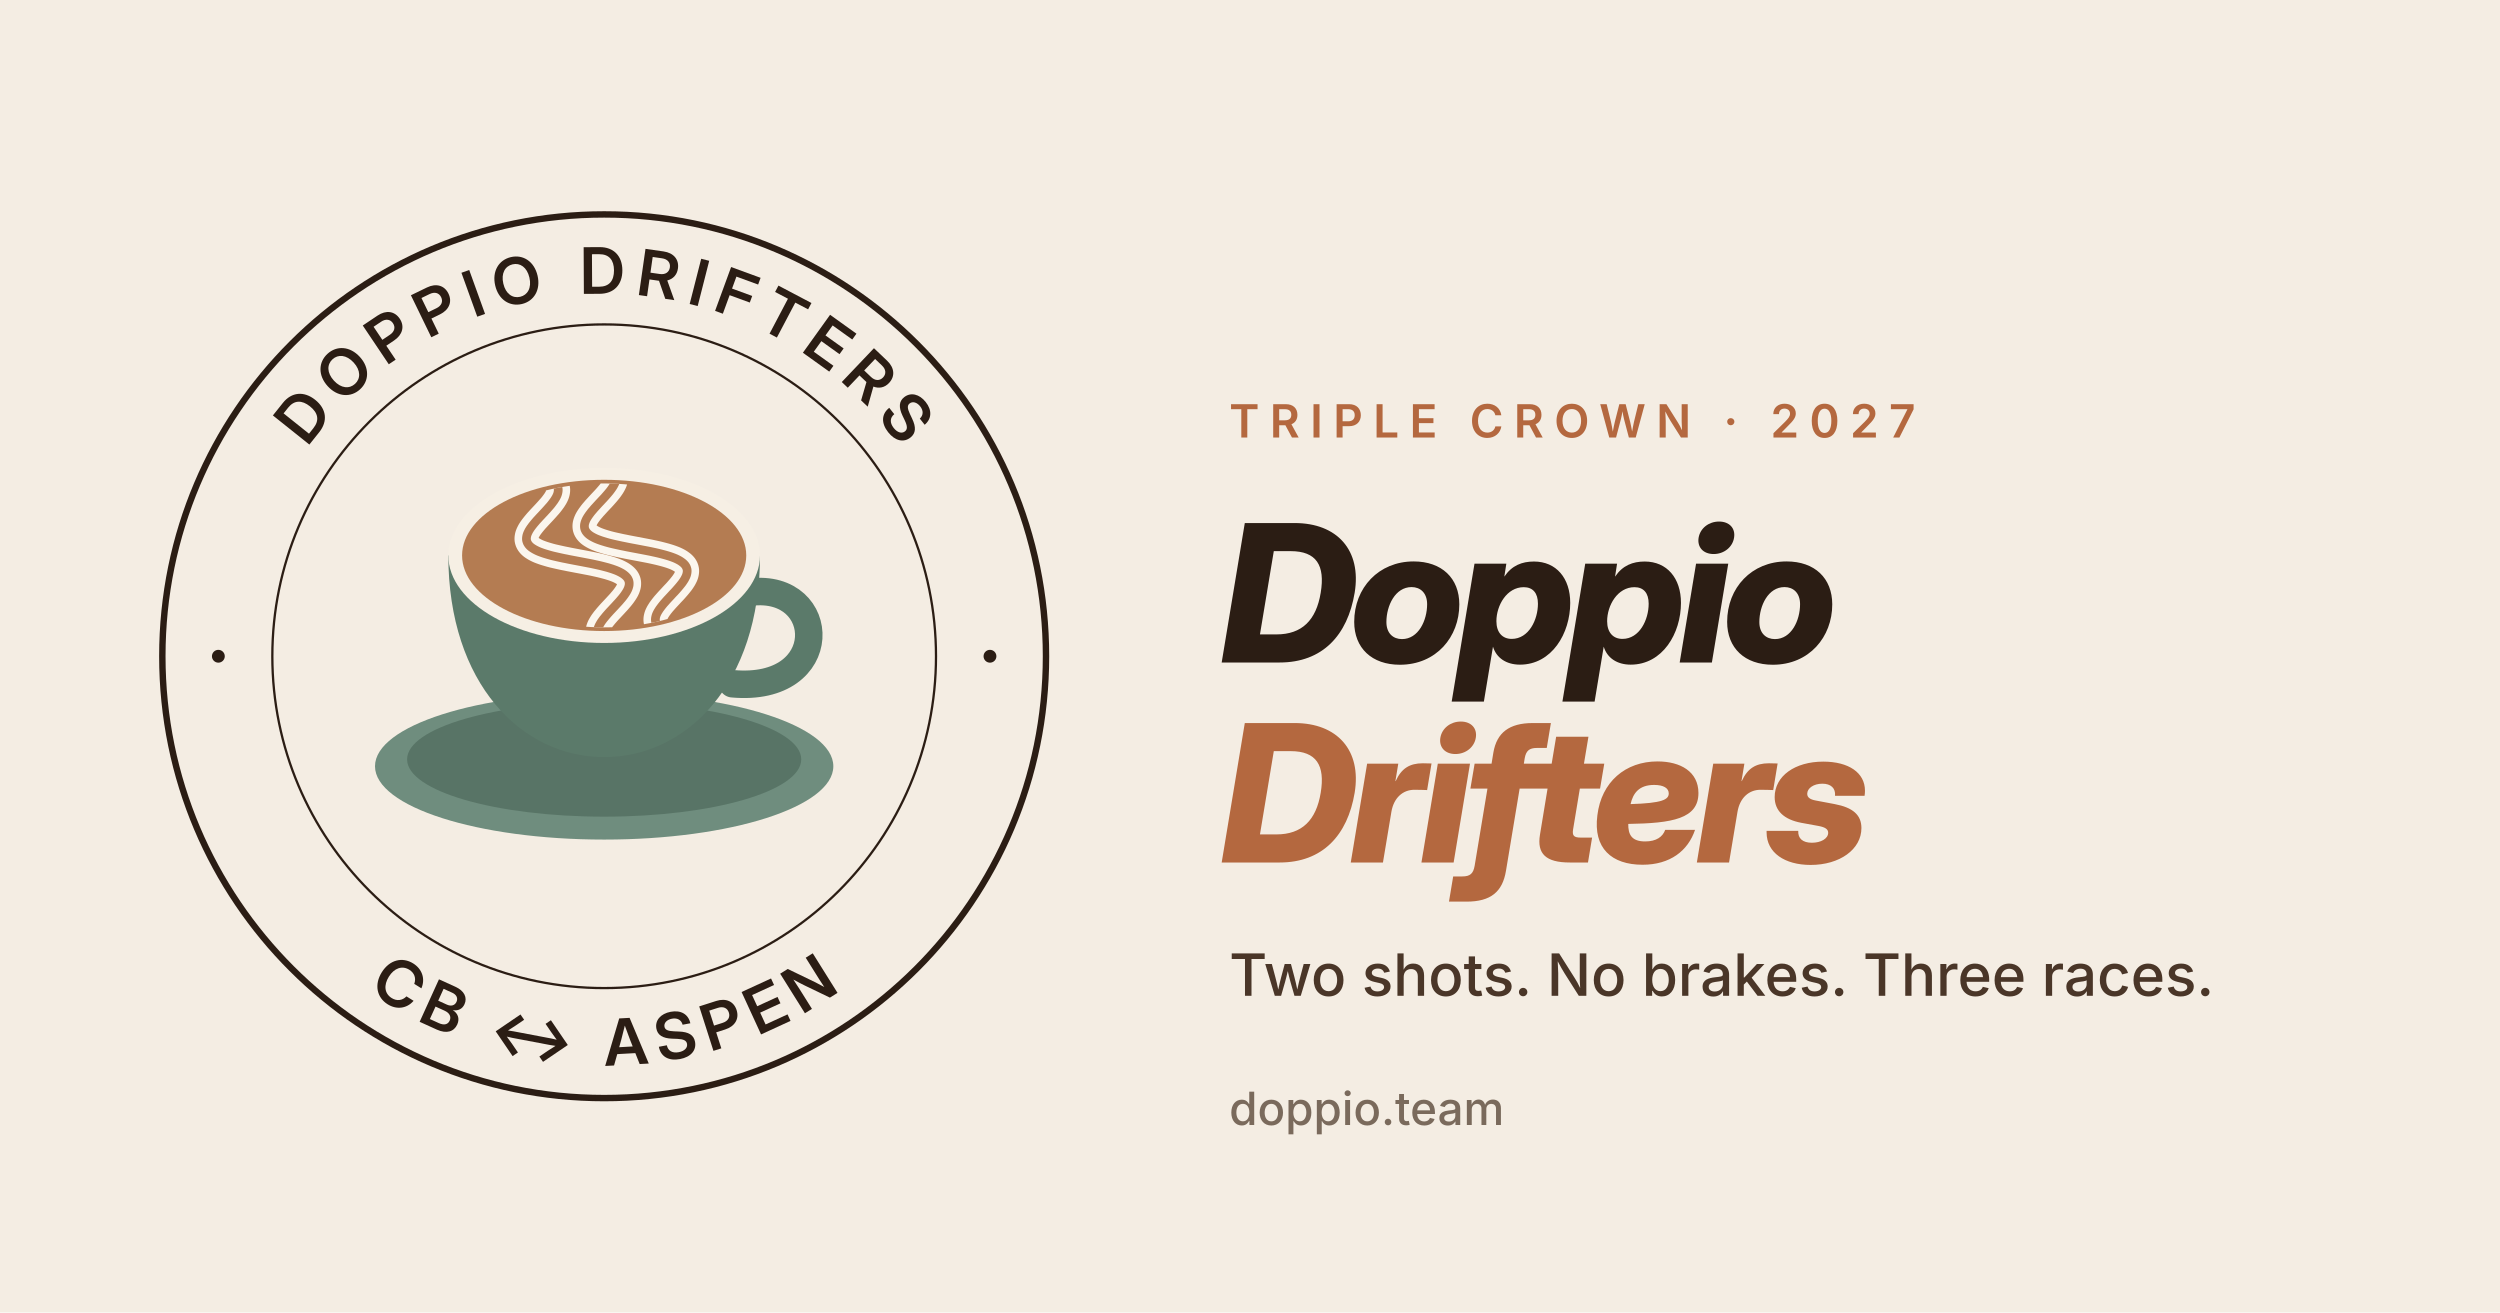
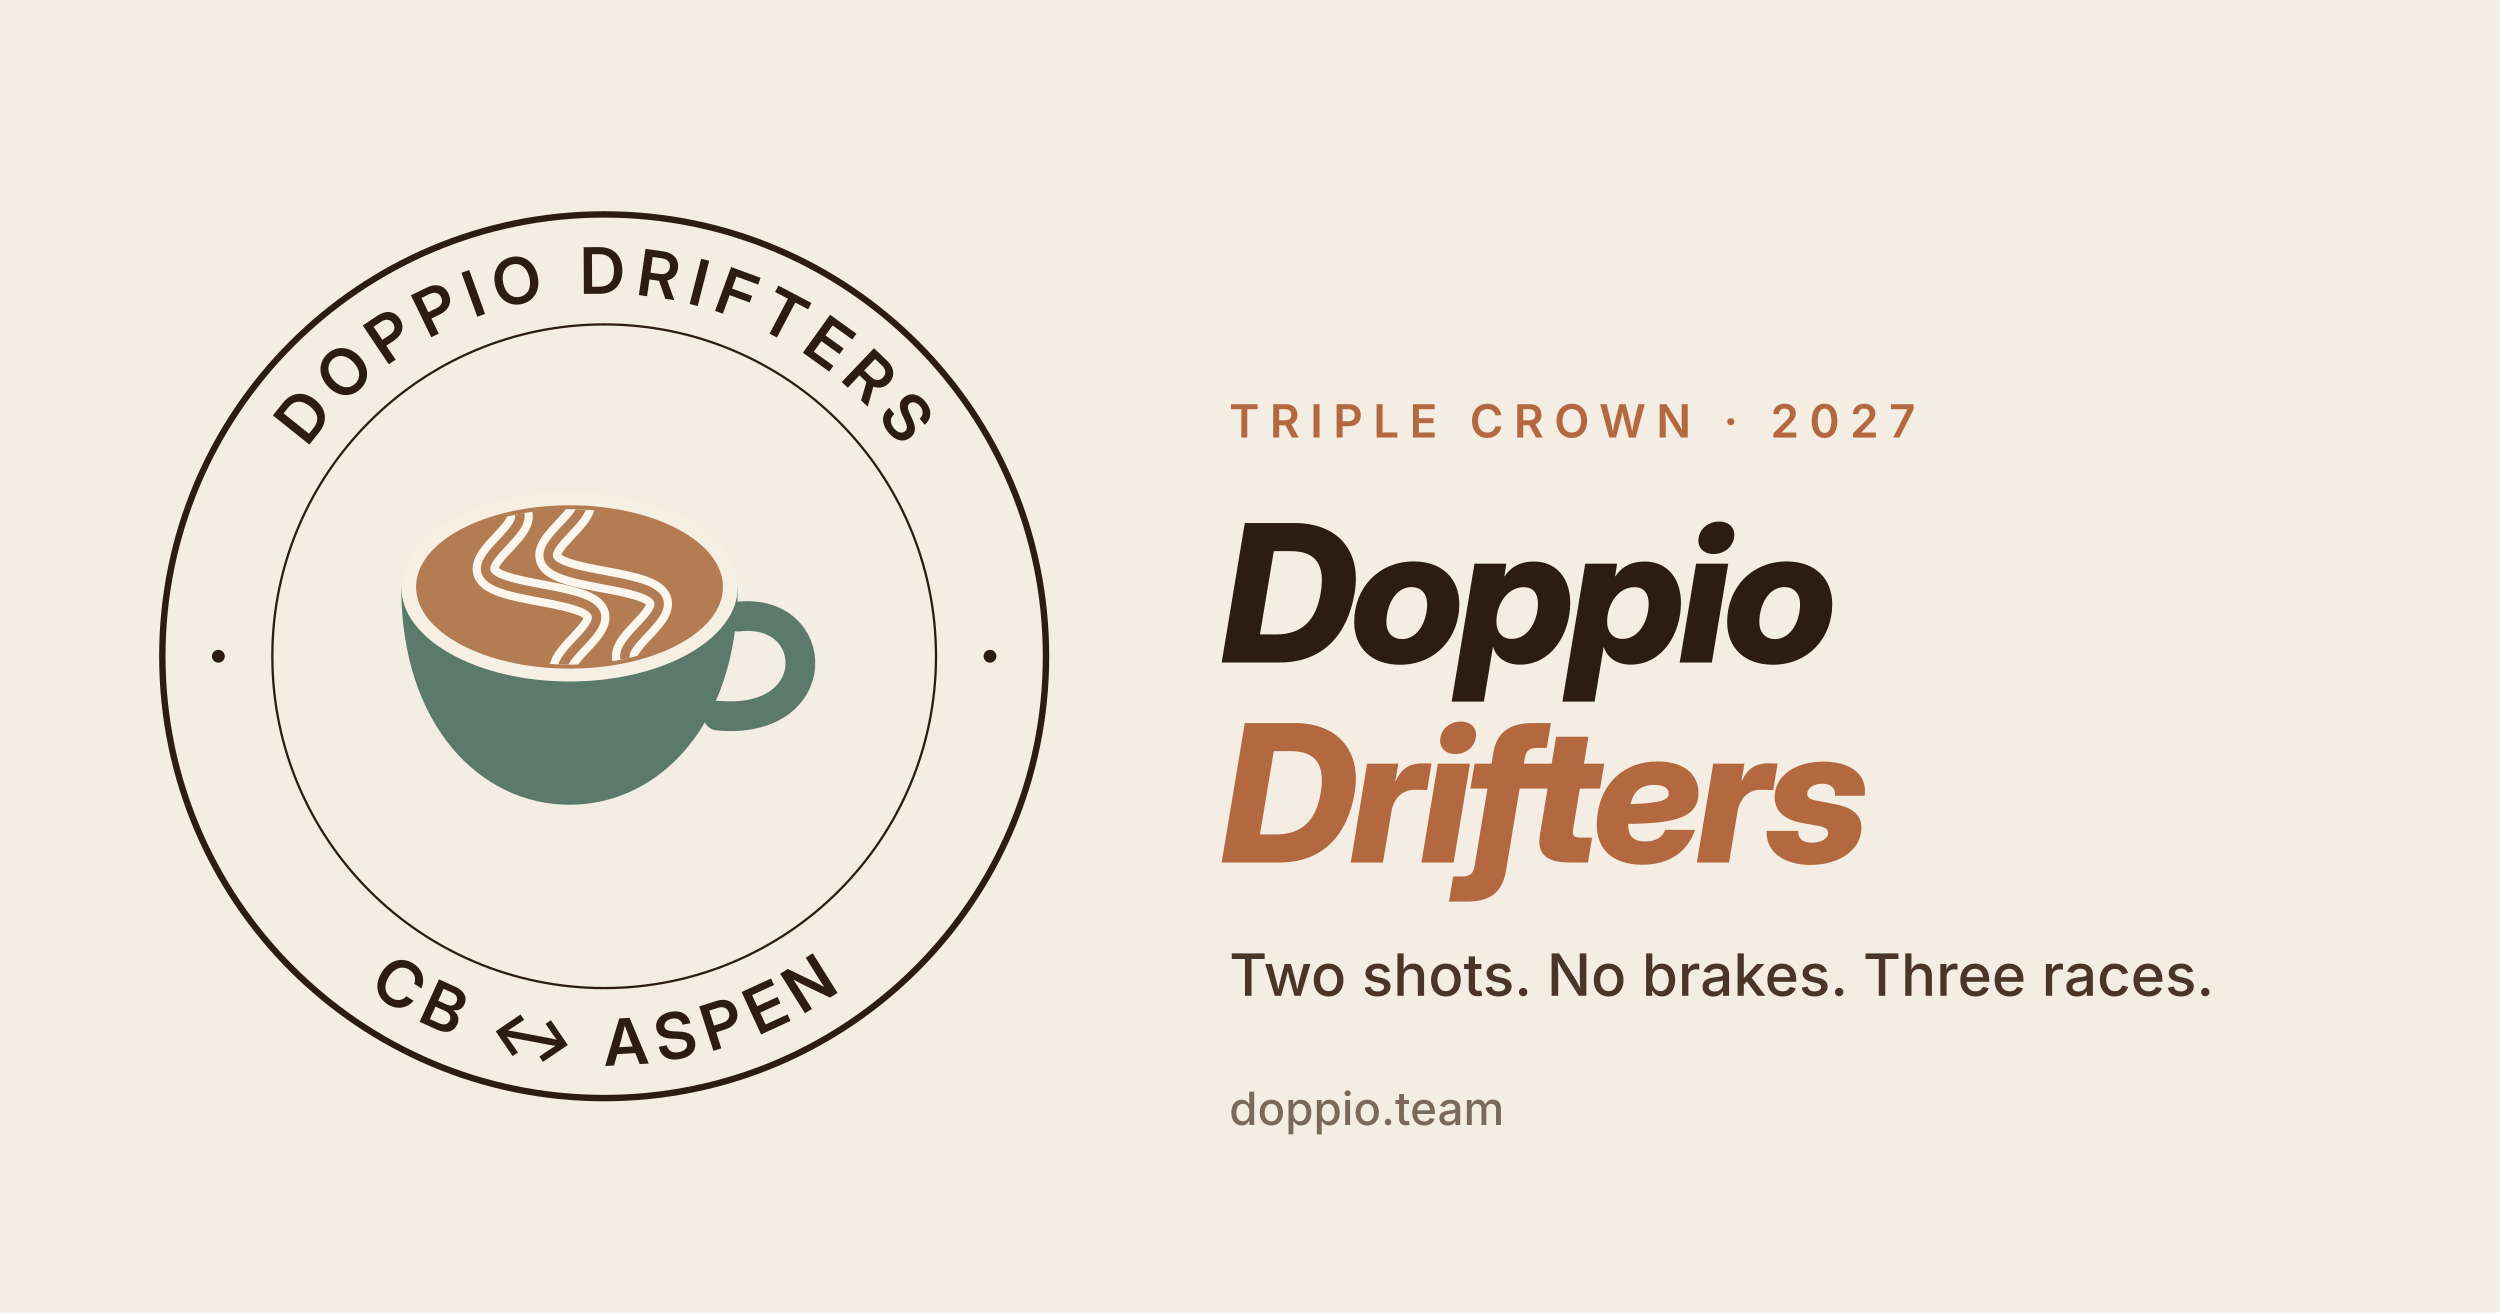
<svg xmlns="http://www.w3.org/2000/svg" viewBox="0 0 1200 630" width="1200" height="630">
  <rect width="1200" height="630" fill="#f4ede3" />
  <g transform="translate(70 95) scale(0.44)" color="#2b1d14">
    <circle cx="500" cy="500" r="482" fill="none" stroke="currentColor" stroke-width="7" />
    <circle cx="500" cy="500" r="362" fill="none" stroke="currentColor" stroke-width="2.5" />
    <g fill="currentColor">
      <path d="M21.431 0.0C37.017 0.0 46.348 -9.775 46.348 -25.532C46.348 -41.187 36.948 -50.928 21.807 -50.928H4.238V0.0ZM13.262 -7.725V-43.203H21.226C31.958 -43.203 37.222 -36.743 37.222 -25.532C37.222 -14.219 32.026 -7.725 20.952 -7.725Z" transform="translate(190.98 253.31) rotate(-51.400) translate(-24.40 0)" />
      <path d="M26.182 0.82C39.819 0.82 49.902 -9.536 49.902 -25.43C49.902 -41.392 39.819 -51.748 26.182 -51.748C12.544 -51.748 2.461 -41.392 2.461 -25.43C2.461 -9.57 12.544 0.82 26.182 0.82ZM26.182 -7.28C17.842 -7.28 11.553 -13.809 11.553 -25.43C11.553 -37.085 17.842 -43.647 26.182 -43.647C34.487 -43.647 40.776 -37.085 40.776 -25.43C40.776 -13.809 34.487 -7.28 26.182 -7.28Z" transform="translate(233.13 208.23) rotate(-42.447) translate(-26.18 0)" />
      <path d="M4.238 0.0H13.262V-18.32H23.516C34.692 -18.32 41.87 -24.644 41.87 -34.658C41.87 -44.639 34.863 -50.928 23.687 -50.928H4.238ZM13.262 -26.045V-43.203H23.174C29.258 -43.203 32.983 -39.956 32.983 -34.658C32.983 -29.326 29.258 -26.045 23.174 -26.045Z" transform="translate(279.68 171.65) rotate(-33.861) translate(-21.88 0)" />
      <path d="M4.238 0.0H13.262V-18.32H23.516C34.692 -18.32 41.87 -24.644 41.87 -34.658C41.87 -44.639 34.863 -50.928 23.687 -50.928H4.238ZM13.262 -26.045V-43.203H23.174C29.258 -43.203 32.983 -39.956 32.983 -34.658C32.983 -29.326 29.258 -26.045 23.174 -26.045Z" transform="translate(327.29 144.30) rotate(-25.899) translate(-21.88 0)" />
      <path d="M13.262 -50.928H4.238V0.0H13.262Z" transform="translate(365.81 128.05) rotate(-19.838) translate(-8.75 0)" />
      <path d="M26.182 0.82C39.819 0.82 49.902 -9.536 49.902 -25.43C49.902 -41.392 39.819 -51.748 26.182 -51.748C12.544 -51.748 2.461 -41.392 2.461 -25.43C2.461 -9.57 12.544 0.82 26.182 0.82ZM26.182 -7.28C17.842 -7.28 11.553 -13.809 11.553 -25.43C11.553 -37.085 17.842 -43.647 26.182 -43.647C34.487 -43.647 40.776 -37.085 40.776 -25.43C40.776 -13.809 34.487 -7.28 26.182 -7.28Z" transform="translate(410.02 114.96) rotate(-13.154) translate(-26.18 0)" />
      <path d="M21.431 0.0C37.017 0.0 46.348 -9.775 46.348 -25.532C46.348 -41.187 36.948 -50.928 21.807 -50.928H4.238V0.0ZM13.262 -7.725V-43.203H21.226C31.958 -43.203 37.222 -36.743 37.222 -25.532C37.222 -14.219 32.026 -7.725 20.952 -7.725Z" transform="translate(498.03 104.59) rotate(-0.285) translate(-24.40 0)" />
      <path d="M4.238 0.0H13.262V-18.525H23.516C23.618 -18.525 23.687 -18.525 23.755 -18.525L33.325 0.0H43.271L32.642 -20.166C38.691 -22.627 42.314 -27.72 42.314 -34.658C42.314 -44.639 35.308 -50.928 24.097 -50.928H4.238ZM13.262 -25.977V-43.271H23.584C29.668 -43.271 33.428 -39.956 33.428 -34.658C33.428 -29.326 29.668 -25.977 23.652 -25.977Z" transform="translate(555.99 108.57) rotate(8.141) translate(-22.54 0)" />
      <path d="M13.262 -50.928H4.238V0.0H13.262Z" transform="translate(597.65 116.84) rotate(14.298) translate(-8.75 0)" />
      <path d="M4.238 0.0H13.262V-21.533H36.675V-29.189H13.262V-43.101H38.486V-50.928H4.238Z" transform="translate(635.83 128.65) rotate(20.091) translate(-20.03 0)" />
      <path d="M1.572 -43.101H17.432V0.0H26.489V-43.101H42.28V-50.928H1.572Z" transform="translate(684.39 150.21) rotate(27.796) translate(-21.94 0)" />
      <path d="M4.238 0.0H39.614V-7.827H13.262V-22.012H37.632V-29.702H13.262V-43.101H39.614V-50.928H4.238Z" transform="translate(730.37 178.63) rotate(35.634) translate(-20.95 0)" />
      <path d="M4.238 0.0H13.262V-18.525H23.516C23.618 -18.525 23.687 -18.525 23.755 -18.525L33.325 0.0H43.271L32.642 -20.166C38.691 -22.627 42.314 -27.72 42.314 -34.658C42.314 -44.639 35.308 -50.928 24.097 -50.928H4.238ZM13.262 -25.977V-43.271H23.584C29.668 -43.271 33.428 -39.956 33.428 -34.658C33.428 -29.326 29.668 -25.977 23.652 -25.977Z" transform="translate(772.48 213.46) rotate(43.559) translate(-22.54 0)" />
      <path d="M22.661 0.82C34.727 0.82 42.28 -5.195 42.28 -14.697C42.28 -22.183 37.529 -26.592 26.968 -28.95L21.807 -30.146C15.176 -31.685 12.544 -33.599 12.544 -37.017C12.544 -41.187 16.543 -44.092 22.183 -44.092C28.13 -44.092 32.026 -40.845 32.402 -35.479H40.981C40.674 -45.596 33.599 -51.748 22.217 -51.748C10.972 -51.748 3.486 -45.664 3.486 -36.572C3.486 -29.429 8.169 -24.951 18.354 -22.627L23.823 -21.396C30.625 -19.824 33.291 -17.739 33.291 -14.15C33.291 -9.673 29.087 -6.802 22.729 -6.802C15.654 -6.802 11.416 -10.459 11.348 -16.611H2.495C2.495 -5.708 10.049 0.82 22.661 0.82Z" transform="translate(810.28 254.89) rotate(51.693) translate(-22.39 0)" />
      <path d="M26.455 0.82C37.939 0.82 46.689 -6.289 48.398 -17.397H39.238C37.803 -10.938 33.018 -7.28 26.523 -7.28C17.158 -7.28 11.553 -14.492 11.553 -25.43C11.553 -36.436 17.192 -43.647 26.523 -43.647C33.052 -43.647 37.837 -39.956 39.204 -33.462H48.398C46.689 -44.604 37.939 -51.748 26.455 -51.748C12.407 -51.748 2.461 -41.426 2.461 -25.43C2.461 -9.536 12.407 0.82 26.455 0.82Z" transform="translate(263.34 878.43) rotate(32.021) translate(-25.36 0)" />
      <path d="M4.238 0.0H24.814C36.606 0.0 42.793 -5.742 42.793 -14.321C42.793 -21.567 38.076 -25.771 31.992 -26.489V-26.558C37.461 -28.062 40.845 -31.821 40.845 -37.7C40.845 -45.664 34.658 -50.928 23.926 -50.928H4.238ZM13.125 -7.349V-22.285H24.062C30.078 -22.285 33.53 -19.346 33.53 -14.629C33.53 -9.946 30.01 -7.349 23.857 -7.349ZM13.125 -29.36V-43.579H23.516C28.677 -43.579 31.821 -40.845 31.821 -36.47C31.821 -32.129 28.677 -29.36 23.516 -29.36Z" transform="translate(315.33 906.34) rotate(24.441) translate(-22.49 0)" />
      <path d="M29.155 0.82 34.146 -4.136 26.455 -11.826C24.131 -14.15 21.533 -16.543 19.004 -18.867C21.055 -18.765 23.174 -18.662 25.225 -18.662H66.855C68.872 -18.662 71.025 -18.765 73.076 -18.867C70.547 -16.543 67.949 -14.15 65.625 -11.826L57.935 -4.136L62.925 0.82L86.064 -22.285L62.925 -45.391L57.935 -40.435L65.625 -32.744C67.949 -30.42 70.547 -28.027 73.076 -25.703C71.025 -25.806 68.872 -25.908 66.855 -25.908H25.225C23.174 -25.908 21.055 -25.806 19.004 -25.703C21.533 -28.027 24.131 -30.42 26.455 -32.744L34.146 -40.435L29.155 -45.391L6.016 -22.285Z" transform="translate(416.85 938.53) rotate(10.737) translate(-46.04 0)" />
      <path d="M0.444 0.0H10.151L14.321 -12.168H34.077L38.145 0.0H48.091L29.976 -50.928H18.628ZM16.851 -19.585 19.312 -26.763C20.85 -31.445 22.388 -36.333 24.302 -42.759C26.216 -36.333 27.72 -31.445 29.224 -26.763L31.616 -19.585Z" transform="translate(524.88 945.64) rotate(-3.196) translate(-24.27 0)" />
      <path d="M22.661 0.82C34.727 0.82 42.28 -5.195 42.28 -14.697C42.28 -22.183 37.529 -26.592 26.968 -28.95L21.807 -30.146C15.176 -31.685 12.544 -33.599 12.544 -37.017C12.544 -41.187 16.543 -44.092 22.183 -44.092C28.13 -44.092 32.026 -40.845 32.402 -35.479H40.981C40.674 -45.596 33.599 -51.748 22.217 -51.748C10.972 -51.748 3.486 -45.664 3.486 -36.572C3.486 -29.429 8.169 -24.951 18.354 -22.627L23.823 -21.396C30.625 -19.824 33.291 -17.739 33.291 -14.15C33.291 -9.673 29.087 -6.802 22.729 -6.802C15.654 -6.802 11.416 -10.459 11.348 -16.611H2.495C2.495 -5.708 10.049 0.82 22.661 0.82Z" transform="translate(582.28 938.69) rotate(-10.622) translate(-22.39 0)" />
      <path d="M4.238 0.0H13.262V-18.32H23.516C34.692 -18.32 41.87 -24.644 41.87 -34.658C41.87 -44.639 34.863 -50.928 23.687 -50.928H4.238ZM13.262 -26.045V-43.203H23.174C29.258 -43.203 32.983 -39.956 32.983 -34.658C32.983 -29.326 29.258 -26.045 23.174 -26.045Z" transform="translate(636.01 925.11) rotate(-17.742) translate(-21.88 0)" />
      <path d="M4.238 0.0H39.614V-7.827H13.262V-22.012H37.632V-29.702H13.262V-43.101H39.614V-50.928H4.238Z" transform="translate(686.35 905.58) rotate(-24.677) translate(-20.95 0)" />
      <path d="M4.238 0.0H13.262V-25.601C13.262 -27.822 13.228 -32.197 13.022 -37.871C16.133 -32.368 18.833 -27.856 20.269 -25.566L36.401 0.0H46.177V-50.928H37.119V-23.174C37.119 -21.157 37.188 -16.919 37.324 -13.091C35.308 -16.714 33.052 -20.61 31.855 -22.524L13.979 -50.928H4.238Z" transform="translate(736.79 878.35) rotate(-32.041) translate(-25.21 0)" />
      <circle cx="79.12" cy="500" r="7" />
      <circle cx="920.88" cy="500" r="7" />
    </g>
-     <g transform="translate(215.0 170.0) scale(5.0)">
-       <ellipse cx="57" cy="90" rx="50" ry="16" fill="#6f8d7e" />
-       <ellipse cx="57" cy="88.5" rx="43" ry="12.5" fill="#587466" />
+     <g transform="translate(165.2 176.0) scale(5.4)">
      <path d="M89 52 C 106 50, 107 74, 85 72" fill="none" stroke="#5b7a6a" stroke-width="6" stroke-linecap="round" />
-       <path d="M23 44 C 23 72, 39 88, 57 88 C 75 88, 91 72, 91 44 Z" fill="#5b7a6a" />
-       <ellipse cx="57" cy="44" rx="34" ry="19.1" fill="#f6efe4" />
-       <ellipse cx="57" cy="44" rx="31" ry="16.5" fill="#b47c52" />
+       <path d="M21 46 C 21 74, 37 90, 55 90 C 73 90, 89 74, 89 46 Z" fill="#5b7a6a" />
+       <ellipse cx="55" cy="46" rx="34" ry="19.1" fill="#f6efe4" />
+       <ellipse cx="55" cy="46" rx="31" ry="16.5" fill="#b47c52" />
      <clipPath id="dd-coffee">
-         <ellipse cx="57" cy="44" rx="29.5" ry="15.7" />
+         <ellipse cx="55" cy="46" rx="29.5" ry="15.7" />
      </clipPath>
      <g clip-path="url(#dd-coffee)" fill="none" stroke-linecap="round" stroke-linejoin="round">
-         <path d="M43.14 26.51 L43.60 26.67 L44.03 26.83 L44.44 27.00 L44.82 27.18 L45.17 27.36 L45.49 27.55 L45.78 27.74 L46.04 27.94 L46.26 28.15 L46.46 28.36 L46.63 28.58 L46.76 28.81 L46.86 29.04 L46.93 29.28 L46.97 29.53 L46.98 29.78 L46.96 30.04 L46.91 30.31 L46.84 30.58 L46.74 30.86 L46.61 31.14 L46.46 31.43 L46.28 31.72 L46.09 32.02 L45.87 32.32 L45.64 32.63 L45.40 32.94 L45.14 33.25 L44.86 33.56 L44.58 33.88 L44.29 34.20 L44.00 34.52 L43.70 34.84 L43.40 35.16 L43.10 35.48 L42.80 35.80 L42.51 36.12 L42.22 36.43 L41.95 36.75 L41.69 37.06 L41.44 37.37 L41.20 37.68 L40.98 37.98 L40.78 38.28 L40.60 38.57 L40.45 38.86 L40.31 39.15 L40.20 39.43 L40.12 39.70 L40.07 39.97 L40.04 40.23 L40.04 40.48 L40.07 40.73 L40.14 40.97 L40.23 41.21 L40.36 41.44 L40.51 41.66 L40.70 41.88 L40.92 42.09 L41.17 42.29 L41.46 42.48 L41.77 42.67 L42.11 42.85 L42.48 43.03 L42.88 43.20 L43.31 43.36 L43.76 43.52 L44.24 43.67 L44.74 43.82 L45.26 43.97 L45.80 44.11 L46.36 44.24 L46.93 44.37 L47.52 44.50 L48.12 44.63 L48.74 44.75 L49.36 44.88 L49.99 45.00 L50.62 45.12 L51.25 45.24 L51.89 45.36 L52.52 45.48 L53.14 45.60 L53.77 45.72 L54.38 45.84 L54.98 45.97 L55.57 46.10 L56.14 46.23 L56.70 46.37 L57.24 46.51 L57.77 46.65 L58.26 46.80 L58.74 46.95 L59.19 47.11 L59.62 47.27 L60.02 47.44 L60.39 47.62 L60.73 47.80 L61.05 47.99 L61.33 48.19 L61.58 48.39 L61.80 48.60 L61.99 48.81 L62.15 49.03 L62.27 49.26 L62.37 49.50 L62.43 49.74 L62.46 49.99 L62.46 50.24 L62.44 50.51 L62.38 50.77 L62.30 51.05 L62.19 51.33 L62.06 51.61 L61.90 51.90 L61.72 52.19 L61.52 52.49 L61.30 52.80 L61.07 53.10 L60.82 53.41 L60.55 53.72 L60.28 54.04 L59.99 54.36 L59.70 54.67 L59.41 54.99 L59.11 55.31 L58.81 55.63 L58.51 55.95 L58.21 56.27 L57.92 56.59 L57.64 56.91 L57.37 57.22 L57.11 57.54 L56.86 57.84 L56.63 58.15 L56.41 58.45 L56.22 58.75 L56.05 59.04 L55.89 59.33 L55.77 59.61 L55.67 59.89 L55.59 60.16 L55.54 60.43 L55.52 60.69 L55.53 60.94 L55.57 61.19 L55.64 61.43 L55.74 61.67 L55.88 61.89 L56.04 62.11 L56.24 62.33 L56.47 62.53 L56.73 62.73 L57.02 62.93 L57.34 63.11 L57.69 63.29 L58.06 63.47 L58.47 63.64 L58.90 63.80 L59.36 63.96" stroke="#fbf6ee" stroke-width="5.2" />
-         <path d="M43.14 26.51 L43.60 26.67 L44.03 26.83 L44.44 27.00 L44.82 27.18 L45.17 27.36 L45.49 27.55 L45.78 27.74 L46.04 27.94 L46.26 28.15 L46.46 28.36 L46.63 28.58 L46.76 28.81 L46.86 29.04 L46.93 29.28 L46.97 29.53 L46.98 29.78 L46.96 30.04 L46.91 30.31 L46.84 30.58 L46.74 30.86 L46.61 31.14 L46.46 31.43 L46.28 31.72 L46.09 32.02 L45.87 32.32 L45.64 32.63 L45.40 32.94 L45.14 33.25 L44.86 33.56 L44.58 33.88 L44.29 34.20 L44.00 34.52 L43.70 34.84 L43.40 35.16 L43.10 35.48 L42.80 35.80 L42.51 36.12 L42.22 36.43 L41.95 36.75 L41.69 37.06 L41.44 37.37 L41.20 37.68 L40.98 37.98 L40.78 38.28 L40.60 38.57 L40.45 38.86 L40.31 39.15 L40.20 39.43 L40.12 39.70 L40.07 39.97 L40.04 40.23 L40.04 40.48 L40.07 40.73 L40.14 40.97 L40.23 41.21 L40.36 41.44 L40.51 41.66 L40.70 41.88 L40.92 42.09 L41.17 42.29 L41.46 42.48 L41.77 42.67 L42.11 42.85 L42.48 43.03 L42.88 43.20 L43.31 43.36 L43.76 43.52 L44.24 43.67 L44.74 43.82 L45.26 43.97 L45.80 44.11 L46.36 44.24 L46.93 44.37 L47.52 44.50 L48.12 44.63 L48.74 44.75 L49.36 44.88 L49.99 45.00 L50.62 45.12 L51.25 45.24 L51.89 45.36 L52.52 45.48 L53.14 45.60 L53.77 45.72 L54.38 45.84 L54.98 45.97 L55.57 46.10 L56.14 46.23 L56.70 46.37 L57.24 46.51 L57.77 46.65 L58.26 46.80 L58.74 46.95 L59.19 47.11 L59.62 47.27 L60.02 47.44 L60.39 47.62 L60.73 47.80 L61.05 47.99 L61.33 48.19 L61.58 48.39 L61.80 48.60 L61.99 48.81 L62.15 49.03 L62.27 49.26 L62.37 49.50 L62.43 49.74 L62.46 49.99 L62.46 50.24 L62.44 50.51 L62.38 50.77 L62.30 51.05 L62.19 51.33 L62.06 51.61 L61.90 51.90 L61.72 52.19 L61.52 52.49 L61.30 52.80 L61.07 53.10 L60.82 53.41 L60.55 53.72 L60.28 54.04 L59.99 54.36 L59.70 54.67 L59.41 54.99 L59.11 55.31 L58.81 55.63 L58.51 55.95 L58.21 56.27 L57.92 56.59 L57.64 56.91 L57.37 57.22 L57.11 57.54 L56.86 57.84 L56.63 58.15 L56.41 58.45 L56.22 58.75 L56.05 59.04 L55.89 59.33 L55.77 59.61 L55.67 59.89 L55.59 60.16 L55.54 60.43 L55.52 60.69 L55.53 60.94 L55.57 61.19 L55.64 61.43 L55.74 61.67 L55.88 61.89 L56.04 62.11 L56.24 62.33 L56.47 62.53 L56.73 62.73 L57.02 62.93 L57.34 63.11 L57.69 63.29 L58.06 63.47 L58.47 63.64 L58.90 63.80 L59.36 63.96" stroke="#b47c52" stroke-width="1.9" />
-         <path d="M55.79 23.80 L56.25 23.95 L56.68 24.12 L57.09 24.28 L57.46 24.46 L57.81 24.64 L58.13 24.83 L58.42 25.02 L58.68 25.22 L58.91 25.43 L59.11 25.64 L59.27 25.86 L59.41 26.09 L59.51 26.32 L59.58 26.56 L59.62 26.81 L59.63 27.06 L59.61 27.32 L59.56 27.59 L59.48 27.86 L59.38 28.14 L59.25 28.42 L59.10 28.71 L58.93 29.00 L58.73 29.30 L58.52 29.60 L58.29 29.91 L58.04 30.22 L57.78 30.53 L57.51 30.84 L57.23 31.16 L56.94 31.48 L56.64 31.80 L56.34 32.12 L56.04 32.44 L55.74 32.76 L55.45 33.08 L55.16 33.40 L54.87 33.71 L54.60 34.03 L54.33 34.34 L54.08 34.65 L53.85 34.96 L53.63 35.26 L53.43 35.56 L53.25 35.85 L53.09 36.14 L52.96 36.43 L52.85 36.71 L52.77 36.98 L52.71 37.25 L52.69 37.51 L52.69 37.76 L52.72 38.01 L52.78 38.26 L52.88 38.49 L53.00 38.72 L53.16 38.94 L53.35 39.16 L53.57 39.37 L53.82 39.57 L54.10 39.76 L54.42 39.95 L54.76 40.13 L55.13 40.31 L55.53 40.48 L55.96 40.64 L56.41 40.80 L56.89 40.95 L57.38 41.10 L57.91 41.25 L58.45 41.39 L59.00 41.52 L59.58 41.65 L60.17 41.78 L60.77 41.91 L61.38 42.03 L62.01 42.16 L62.63 42.28 L63.26 42.40 L63.90 42.52 L64.53 42.64 L65.16 42.76 L65.79 42.88 L66.41 43.00 L67.02 43.12 L67.63 43.25 L68.22 43.38 L68.79 43.51 L69.35 43.65 L69.89 43.79 L70.41 43.93 L70.91 44.08 L71.39 44.23 L71.84 44.39 L72.27 44.55 L72.67 44.72 L73.04 44.90 L73.38 45.08 L73.69 45.27 L73.97 45.47 L74.23 45.67 L74.45 45.88 L74.64 46.09 L74.79 46.31 L74.92 46.54 L75.01 46.78 L75.08 47.02 L75.11 47.27 L75.11 47.52 L75.08 47.79 L75.03 48.05 L74.95 48.33 L74.84 48.61 L74.70 48.89 L74.55 49.18 L74.37 49.47 L74.17 49.77 L73.95 50.08 L73.71 50.38 L73.46 50.69 L73.20 51.00 L72.92 51.32 L72.64 51.64 L72.35 51.96 L72.05 52.27 L71.75 52.59 L71.45 52.92 L71.15 53.24 L70.86 53.55 L70.57 53.87 L70.29 54.19 L70.01 54.50 L69.75 54.82 L69.51 55.12 L69.28 55.43 L69.06 55.73 L68.87 56.03 L68.69 56.32 L68.54 56.61 L68.41 56.89 L68.31 57.17 L68.24 57.44 L68.19 57.71 L68.17 57.97 L68.18 58.22 L68.22 58.47 L68.29 58.71 L68.39 58.95 L68.52 59.17 L68.69 59.39 L68.88 59.61 L69.11 59.81 L69.37 60.01 L69.66 60.21 L69.98 60.39 L70.33 60.57 L70.71 60.75 L71.12 60.92 L71.55 61.08 L72.01 61.24" stroke="#fbf6ee" stroke-width="5.2" />
-         <path d="M55.79 23.80 L56.25 23.95 L56.68 24.12 L57.09 24.28 L57.46 24.46 L57.81 24.64 L58.13 24.83 L58.42 25.02 L58.68 25.22 L58.91 25.43 L59.11 25.64 L59.27 25.86 L59.41 26.09 L59.51 26.32 L59.58 26.56 L59.62 26.81 L59.63 27.06 L59.61 27.32 L59.56 27.59 L59.48 27.86 L59.38 28.14 L59.25 28.42 L59.10 28.71 L58.93 29.00 L58.73 29.30 L58.52 29.60 L58.29 29.91 L58.04 30.22 L57.78 30.53 L57.51 30.84 L57.23 31.16 L56.94 31.48 L56.64 31.80 L56.34 32.12 L56.04 32.44 L55.74 32.76 L55.45 33.08 L55.16 33.40 L54.87 33.71 L54.60 34.03 L54.33 34.34 L54.08 34.65 L53.85 34.96 L53.63 35.26 L53.43 35.56 L53.25 35.85 L53.09 36.14 L52.96 36.43 L52.85 36.71 L52.77 36.98 L52.71 37.25 L52.69 37.51 L52.69 37.76 L52.72 38.01 L52.78 38.26 L52.88 38.49 L53.00 38.72 L53.16 38.94 L53.35 39.16 L53.57 39.37 L53.82 39.57 L54.10 39.76 L54.42 39.95 L54.76 40.13 L55.13 40.31 L55.53 40.48 L55.96 40.64 L56.41 40.80 L56.89 40.95 L57.38 41.10 L57.91 41.25 L58.45 41.39 L59.00 41.52 L59.58 41.65 L60.17 41.78 L60.77 41.91 L61.38 42.03 L62.01 42.16 L62.63 42.28 L63.26 42.40 L63.90 42.52 L64.53 42.64 L65.16 42.76 L65.79 42.88 L66.41 43.00 L67.02 43.12 L67.63 43.25 L68.22 43.38 L68.79 43.51 L69.35 43.65 L69.89 43.79 L70.41 43.93 L70.91 44.08 L71.39 44.23 L71.84 44.39 L72.27 44.55 L72.67 44.72 L73.04 44.90 L73.38 45.08 L73.69 45.27 L73.97 45.47 L74.23 45.67 L74.45 45.88 L74.64 46.09 L74.79 46.31 L74.92 46.54 L75.01 46.78 L75.08 47.02 L75.11 47.27 L75.11 47.52 L75.08 47.79 L75.03 48.05 L74.95 48.33 L74.84 48.61 L74.70 48.89 L74.55 49.18 L74.37 49.47 L74.17 49.77 L73.95 50.08 L73.71 50.38 L73.46 50.69 L73.20 51.00 L72.92 51.32 L72.64 51.64 L72.35 51.96 L72.05 52.27 L71.75 52.59 L71.45 52.92 L71.15 53.24 L70.86 53.55 L70.57 53.87 L70.29 54.19 L70.01 54.50 L69.75 54.82 L69.51 55.12 L69.28 55.43 L69.06 55.73 L68.87 56.03 L68.69 56.32 L68.54 56.61 L68.41 56.89 L68.31 57.17 L68.24 57.44 L68.19 57.71 L68.17 57.97 L68.18 58.22 L68.22 58.47 L68.29 58.71 L68.39 58.95 L68.52 59.17 L68.69 59.39 L68.88 59.61 L69.11 59.81 L69.37 60.01 L69.66 60.21 L69.98 60.39 L70.33 60.57 L70.71 60.75 L71.12 60.92 L71.55 61.08 L72.01 61.24" stroke="#b47c52" stroke-width="1.9" />
+         <path d="M41.14 28.51 L41.60 28.67 L42.03 28.83 L42.44 29.00 L42.82 29.18 L43.17 29.36 L43.49 29.55 L43.78 29.74 L44.04 29.94 L44.26 30.15 L44.46 30.36 L44.63 30.58 L44.76 30.81 L44.86 31.04 L44.93 31.28 L44.97 31.53 L44.98 31.78 L44.96 32.04 L44.91 32.31 L44.84 32.58 L44.74 32.86 L44.61 33.14 L44.46 33.43 L44.28 33.72 L44.09 34.02 L43.87 34.32 L43.64 34.63 L43.40 34.94 L43.14 35.25 L42.86 35.56 L42.58 35.88 L42.29 36.20 L42.00 36.52 L41.70 36.84 L41.40 37.16 L41.10 37.48 L40.80 37.80 L40.51 38.12 L40.22 38.43 L39.95 38.75 L39.69 39.06 L39.44 39.37 L39.20 39.68 L38.98 39.98 L38.78 40.28 L38.60 40.57 L38.45 40.86 L38.31 41.15 L38.20 41.43 L38.12 41.70 L38.07 41.97 L38.04 42.23 L38.04 42.48 L38.07 42.73 L38.14 42.97 L38.23 43.21 L38.36 43.44 L38.51 43.66 L38.70 43.88 L38.92 44.09 L39.17 44.29 L39.46 44.48 L39.77 44.67 L40.11 44.85 L40.48 45.03 L40.88 45.20 L41.31 45.36 L41.76 45.52 L42.24 45.67 L42.74 45.82 L43.26 45.97 L43.80 46.11 L44.36 46.24 L44.93 46.37 L45.52 46.50 L46.12 46.63 L46.74 46.75 L47.36 46.88 L47.99 47.00 L48.62 47.12 L49.25 47.24 L49.89 47.36 L50.52 47.48 L51.14 47.60 L51.77 47.72 L52.38 47.84 L52.98 47.97 L53.57 48.10 L54.14 48.23 L54.70 48.37 L55.24 48.51 L55.77 48.65 L56.26 48.80 L56.74 48.95 L57.19 49.11 L57.62 49.27 L58.02 49.44 L58.39 49.62 L58.73 49.80 L59.05 49.99 L59.33 50.19 L59.58 50.39 L59.80 50.60 L59.99 50.81 L60.15 51.03 L60.27 51.26 L60.37 51.50 L60.43 51.74 L60.46 51.99 L60.46 52.24 L60.44 52.51 L60.38 52.77 L60.30 53.05 L60.19 53.33 L60.06 53.61 L59.90 53.90 L59.72 54.19 L59.52 54.49 L59.30 54.80 L59.07 55.10 L58.82 55.41 L58.55 55.72 L58.28 56.04 L57.99 56.36 L57.70 56.67 L57.41 56.99 L57.11 57.31 L56.81 57.63 L56.51 57.95 L56.21 58.27 L55.92 58.59 L55.64 58.91 L55.37 59.22 L55.11 59.54 L54.86 59.84 L54.63 60.15 L54.41 60.45 L54.22 60.75 L54.05 61.04 L53.89 61.33 L53.77 61.61 L53.67 61.89 L53.59 62.16 L53.54 62.43 L53.52 62.69 L53.53 62.94 L53.57 63.19 L53.64 63.43 L53.74 63.67 L53.88 63.89 L54.04 64.11 L54.24 64.33 L54.47 64.53 L54.73 64.73 L55.02 64.93 L55.34 65.11 L55.69 65.29 L56.06 65.47 L56.47 65.64 L56.90 65.80 L57.36 65.96" stroke="#fbf6ee" stroke-width="5.2" />
+         <path d="M41.14 28.51 L41.60 28.67 L42.03 28.83 L42.44 29.00 L42.82 29.18 L43.17 29.36 L43.49 29.55 L43.78 29.74 L44.04 29.94 L44.26 30.15 L44.46 30.36 L44.63 30.58 L44.76 30.81 L44.86 31.04 L44.93 31.28 L44.97 31.53 L44.98 31.78 L44.96 32.04 L44.91 32.31 L44.84 32.58 L44.74 32.86 L44.61 33.14 L44.46 33.43 L44.28 33.72 L44.09 34.02 L43.87 34.32 L43.64 34.63 L43.40 34.94 L43.14 35.25 L42.86 35.56 L42.58 35.88 L42.29 36.20 L42.00 36.52 L41.70 36.84 L41.40 37.16 L41.10 37.48 L40.80 37.80 L40.51 38.12 L40.22 38.43 L39.95 38.75 L39.69 39.06 L39.44 39.37 L39.20 39.68 L38.98 39.98 L38.78 40.28 L38.60 40.57 L38.45 40.86 L38.31 41.15 L38.20 41.43 L38.12 41.70 L38.07 41.97 L38.04 42.23 L38.04 42.48 L38.07 42.73 L38.14 42.97 L38.23 43.21 L38.36 43.44 L38.51 43.66 L38.70 43.88 L38.92 44.09 L39.17 44.29 L39.46 44.48 L39.77 44.67 L40.11 44.85 L40.48 45.03 L40.88 45.20 L41.31 45.36 L41.76 45.52 L42.24 45.67 L42.74 45.82 L43.26 45.97 L43.80 46.11 L44.36 46.24 L44.93 46.37 L45.52 46.50 L46.12 46.63 L46.74 46.75 L47.36 46.88 L47.99 47.00 L48.62 47.12 L49.25 47.24 L49.89 47.36 L50.52 47.48 L51.14 47.60 L51.77 47.72 L52.38 47.84 L52.98 47.97 L53.57 48.10 L54.14 48.23 L54.70 48.37 L55.24 48.51 L55.77 48.65 L56.26 48.80 L56.74 48.95 L57.19 49.11 L57.62 49.27 L58.02 49.44 L58.39 49.62 L58.73 49.80 L59.05 49.99 L59.33 50.19 L59.58 50.39 L59.80 50.60 L59.99 50.81 L60.15 51.03 L60.27 51.26 L60.37 51.50 L60.43 51.74 L60.46 51.99 L60.46 52.24 L60.44 52.51 L60.38 52.77 L60.30 53.05 L60.19 53.33 L60.06 53.61 L59.90 53.90 L59.72 54.19 L59.52 54.49 L59.30 54.80 L59.07 55.10 L58.82 55.41 L58.55 55.72 L58.28 56.04 L57.99 56.36 L57.70 56.67 L57.41 56.99 L57.11 57.31 L56.81 57.63 L56.51 57.95 L56.21 58.27 L55.92 58.59 L55.64 58.91 L55.37 59.22 L55.11 59.54 L54.86 59.84 L54.63 60.15 L54.41 60.45 L54.22 60.75 L54.05 61.04 L53.89 61.33 L53.77 61.61 L53.67 61.89 L53.59 62.16 L53.54 62.43 L53.52 62.69 L53.53 62.94 L53.57 63.19 L53.64 63.43 L53.74 63.67 L53.88 63.89 L54.04 64.11 L54.24 64.33 L54.47 64.53 L54.73 64.73 L55.02 64.93 L55.34 65.11 L55.69 65.29 L56.06 65.47 L56.47 65.64 L56.90 65.80 L57.36 65.96" stroke="#b47c52" stroke-width="1.9" />
+         <path d="M53.79 25.80 L54.25 25.95 L54.68 26.12 L55.09 26.28 L55.46 26.46 L55.81 26.64 L56.13 26.83 L56.42 27.02 L56.68 27.22 L56.91 27.43 L57.11 27.64 L57.27 27.86 L57.41 28.09 L57.51 28.32 L57.58 28.56 L57.62 28.81 L57.63 29.06 L57.61 29.32 L57.56 29.59 L57.48 29.86 L57.38 30.14 L57.25 30.42 L57.10 30.71 L56.93 31.00 L56.73 31.30 L56.52 31.60 L56.29 31.91 L56.04 32.22 L55.78 32.53 L55.51 32.84 L55.23 33.16 L54.94 33.48 L54.64 33.80 L54.34 34.12 L54.04 34.44 L53.74 34.76 L53.45 35.08 L53.16 35.40 L52.87 35.71 L52.60 36.03 L52.33 36.34 L52.08 36.65 L51.85 36.96 L51.63 37.26 L51.43 37.56 L51.25 37.85 L51.09 38.14 L50.96 38.43 L50.85 38.71 L50.77 38.98 L50.71 39.25 L50.69 39.51 L50.69 39.76 L50.72 40.01 L50.78 40.26 L50.88 40.49 L51.00 40.72 L51.16 40.94 L51.35 41.16 L51.57 41.37 L51.82 41.57 L52.10 41.76 L52.42 41.95 L52.76 42.13 L53.13 42.31 L53.53 42.48 L53.96 42.64 L54.41 42.80 L54.89 42.95 L55.38 43.10 L55.91 43.25 L56.45 43.39 L57.00 43.52 L57.58 43.65 L58.17 43.78 L58.77 43.91 L59.38 44.03 L60.01 44.16 L60.63 44.28 L61.26 44.40 L61.90 44.52 L62.53 44.64 L63.16 44.76 L63.79 44.88 L64.41 45.00 L65.02 45.12 L65.63 45.25 L66.22 45.38 L66.79 45.51 L67.35 45.65 L67.89 45.79 L68.41 45.93 L68.91 46.08 L69.39 46.23 L69.84 46.39 L70.27 46.55 L70.67 46.72 L71.04 46.90 L71.38 47.08 L71.69 47.27 L71.97 47.47 L72.23 47.67 L72.45 47.88 L72.64 48.09 L72.79 48.31 L72.92 48.54 L73.01 48.78 L73.08 49.02 L73.11 49.27 L73.11 49.52 L73.08 49.79 L73.03 50.05 L72.95 50.33 L72.84 50.61 L72.70 50.89 L72.55 51.18 L72.37 51.47 L72.17 51.77 L71.95 52.08 L71.71 52.38 L71.46 52.69 L71.20 53.00 L70.92 53.32 L70.64 53.64 L70.35 53.96 L70.05 54.27 L69.75 54.59 L69.45 54.92 L69.15 55.24 L68.86 55.55 L68.57 55.87 L68.29 56.19 L68.01 56.50 L67.75 56.82 L67.51 57.12 L67.28 57.43 L67.06 57.73 L66.87 58.03 L66.69 58.32 L66.54 58.61 L66.41 58.89 L66.31 59.17 L66.24 59.44 L66.19 59.71 L66.17 59.97 L66.18 60.22 L66.22 60.47 L66.29 60.71 L66.39 60.95 L66.52 61.17 L66.69 61.39 L66.88 61.61 L67.11 61.81 L67.37 62.01 L67.66 62.21 L67.98 62.39 L68.33 62.57 L68.71 62.75 L69.12 62.92 L69.55 63.08 L70.01 63.24" stroke="#fbf6ee" stroke-width="5.2" />
+         <path d="M53.79 25.80 L54.25 25.95 L54.68 26.12 L55.09 26.28 L55.46 26.46 L55.81 26.64 L56.13 26.83 L56.42 27.02 L56.68 27.22 L56.91 27.43 L57.11 27.64 L57.27 27.86 L57.41 28.09 L57.51 28.32 L57.58 28.56 L57.62 28.81 L57.63 29.06 L57.61 29.32 L57.56 29.59 L57.48 29.86 L57.38 30.14 L57.25 30.42 L57.10 30.71 L56.93 31.00 L56.73 31.30 L56.52 31.60 L56.29 31.91 L56.04 32.22 L55.78 32.53 L55.51 32.84 L55.23 33.16 L54.94 33.48 L54.64 33.80 L54.34 34.12 L54.04 34.44 L53.74 34.76 L53.45 35.08 L53.16 35.40 L52.87 35.71 L52.60 36.03 L52.33 36.34 L52.08 36.65 L51.85 36.96 L51.63 37.26 L51.43 37.56 L51.25 37.85 L51.09 38.14 L50.96 38.43 L50.85 38.71 L50.77 38.98 L50.71 39.25 L50.69 39.51 L50.69 39.76 L50.72 40.01 L50.78 40.26 L50.88 40.49 L51.00 40.72 L51.16 40.94 L51.35 41.16 L51.57 41.37 L51.82 41.57 L52.10 41.76 L52.42 41.95 L52.76 42.13 L53.13 42.31 L53.53 42.48 L53.96 42.64 L54.41 42.80 L54.89 42.95 L55.38 43.10 L55.91 43.25 L56.45 43.39 L57.00 43.52 L57.58 43.65 L58.17 43.78 L58.77 43.91 L59.38 44.03 L60.01 44.16 L60.63 44.28 L61.26 44.40 L61.90 44.52 L62.53 44.64 L63.16 44.76 L63.79 44.88 L64.41 45.00 L65.02 45.12 L65.63 45.25 L66.22 45.38 L66.79 45.51 L67.35 45.65 L67.89 45.79 L68.41 45.93 L68.91 46.08 L69.39 46.23 L69.84 46.39 L70.27 46.55 L70.67 46.72 L71.04 46.90 L71.38 47.08 L71.69 47.27 L71.97 47.47 L72.23 47.67 L72.45 47.88 L72.64 48.09 L72.79 48.31 L72.92 48.54 L73.01 48.78 L73.08 49.02 L73.11 49.27 L73.11 49.52 L73.08 49.79 L73.03 50.05 L72.95 50.33 L72.84 50.61 L72.70 50.89 L72.55 51.18 L72.37 51.47 L72.17 51.77 L71.95 52.08 L71.71 52.38 L71.46 52.69 L71.20 53.00 L70.92 53.32 L70.64 53.64 L70.35 53.96 L70.05 54.27 L69.75 54.59 L69.45 54.92 L69.15 55.24 L68.86 55.55 L68.57 55.87 L68.29 56.19 L68.01 56.50 L67.75 56.82 L67.51 57.12 L67.28 57.43 L67.06 57.73 L66.87 58.03 L66.69 58.32 L66.54 58.61 L66.41 58.89 L66.31 59.17 L66.24 59.44 L66.19 59.71 L66.17 59.97 L66.18 60.22 L66.22 60.47 L66.29 60.71 L66.39 60.95 L66.52 61.17 L66.69 61.39 L66.88 61.61 L67.11 61.81 L67.37 62.01 L67.66 62.21 L67.98 62.39 L68.33 62.57 L68.71 62.75 L69.12 62.92 L69.55 63.08 L70.01 63.24" stroke="#b47c52" stroke-width="1.9" />
      </g>
    </g>
  </g>
  <text x="590" y="210" font-family="Inter" font-weight="600" font-size="22" letter-spacing="5" fill="#b4683f">TRIPLE CROWN · 2027</text>
  <text x="586" y="318" font-family="Inter Display" font-weight="800" font-style="italic" font-size="92" letter-spacing="-3" fill="#2b1d14">Doppio</text>
  <text x="586" y="414" font-family="Inter Display" font-weight="800" font-style="italic" font-size="92" letter-spacing="-3" fill="#b4683f">Drifters</text>
  <text x="590" y="478" font-family="Inter" font-weight="500" font-size="28" fill="#4a3628">Two shots. No brakes. Three races.</text>
  <text x="590" y="540" font-family="Inter" font-weight="500" font-size="22" fill="#7a6a5c">doppio.team</text>
</svg>
